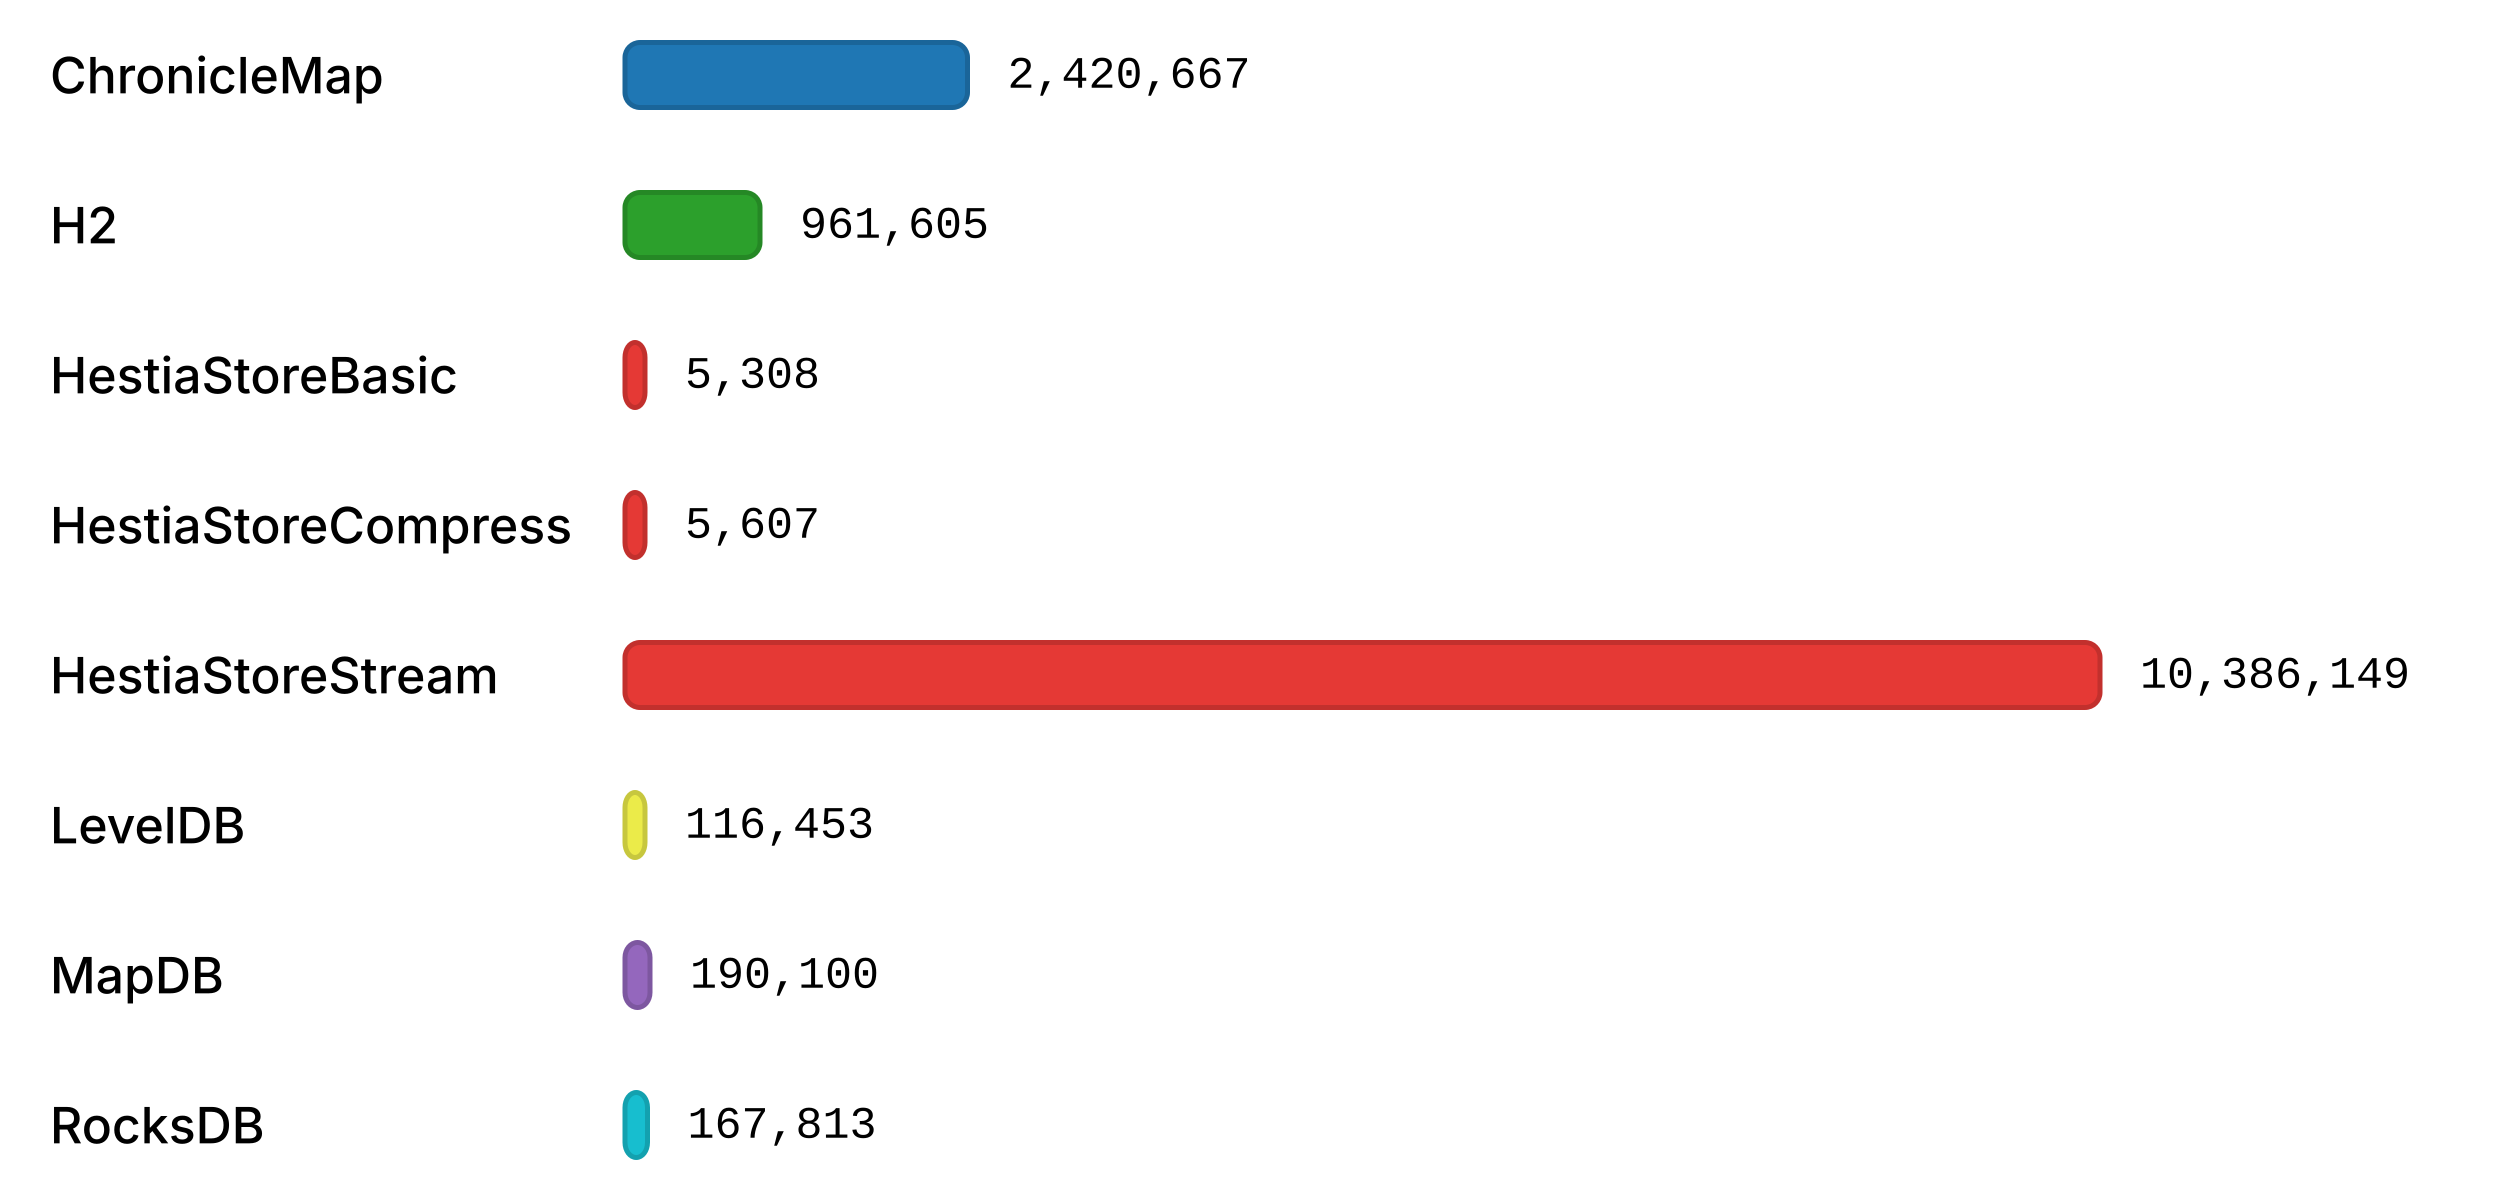
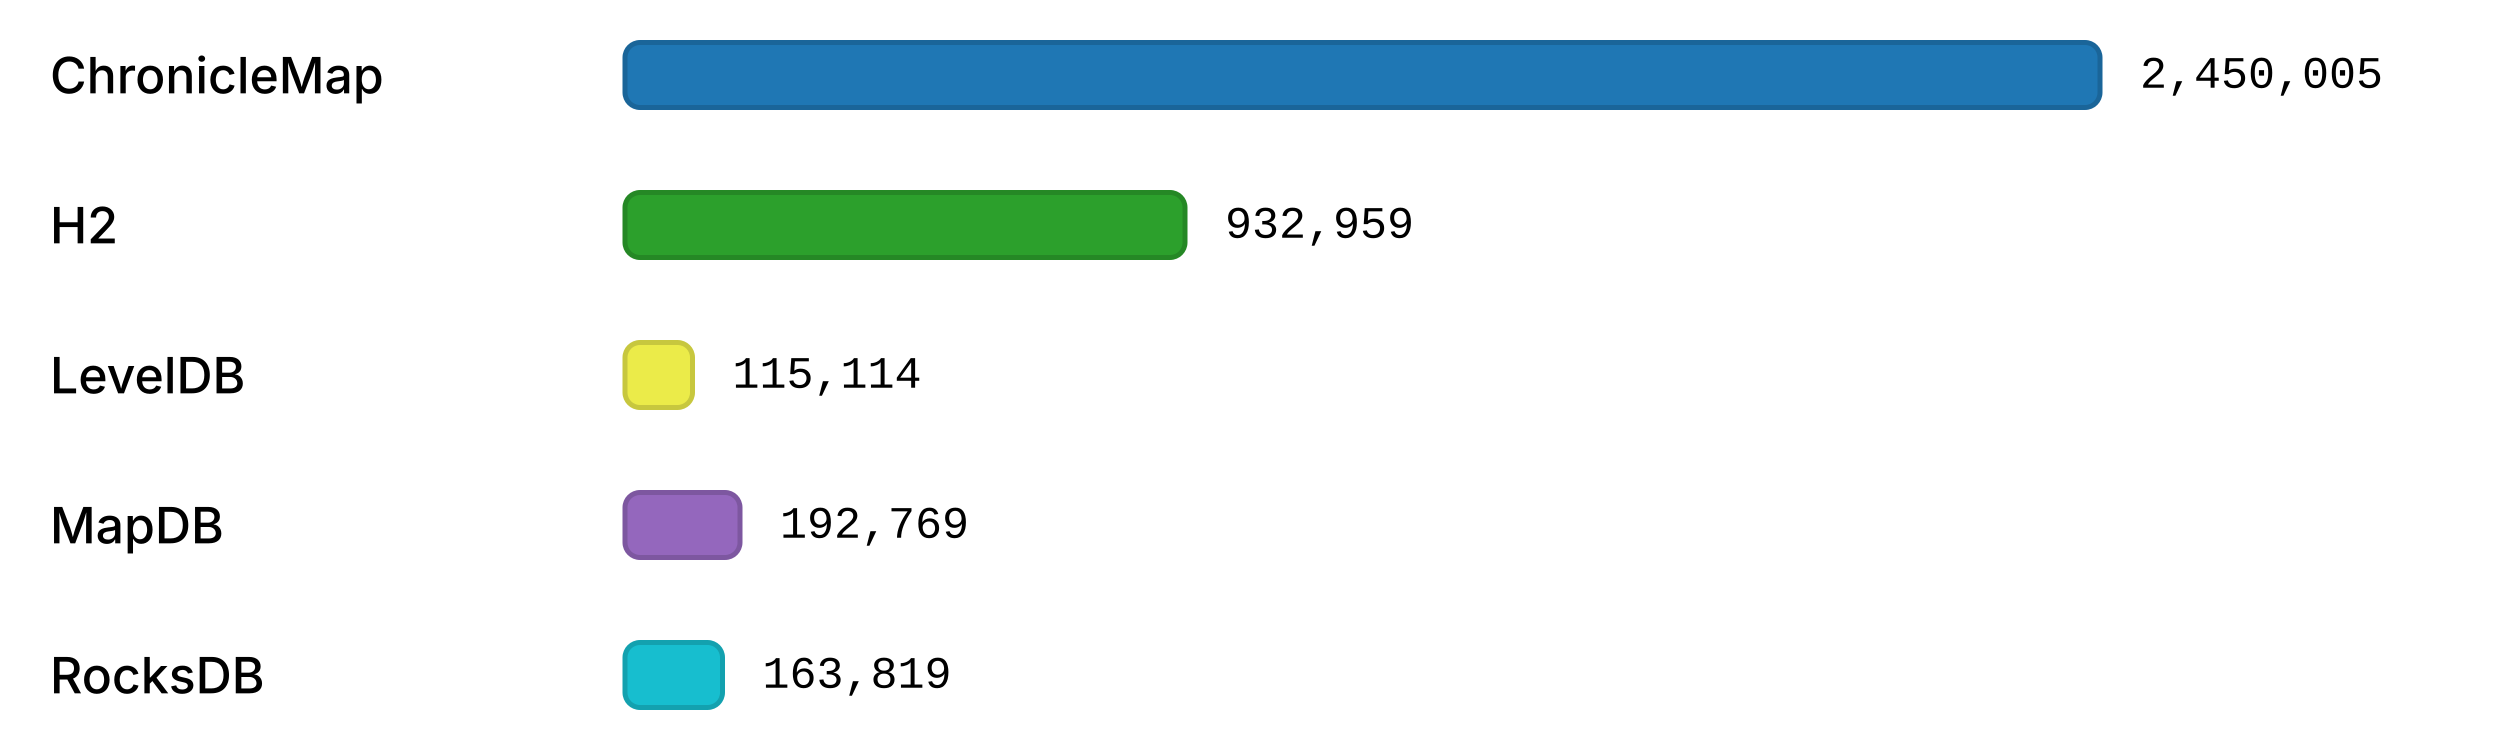
- <svg xmlns="http://www.w3.org/2000/svg" width="1000" height="480" viewBox="0 0 1000 480">
+ <svg xmlns="http://www.w3.org/2000/svg" width="1000" height="300" viewBox="0 0 1000 300">
  <style>
        text { fill: currentColor; dominant-baseline: middle; }
        .label { font: 500 20px "Inter", "Helvetica Neue", Arial, sans-serif; }
        .value { font: 18px "IBM Plex Mono", "Courier New", monospace; }
    </style>
  <rect x="0" y="10" width="1000" height="40" fill="rgba(255,255,255,0.15)" />
  <text class="label" x="20" y="30">ChronicleMap</text>
-   <rect x="250" y="17" width="137" height="26" rx="6" ry="6" fill="#1F77B4" stroke="#1A6599" stroke-width="2" />
-   <text class="value" x="403" y="30">2,420,667</text>
+   <rect x="250" y="17" width="590" height="26" rx="6" ry="6" fill="#1F77B4" stroke="#1A6599" stroke-width="2" />
+   <text class="value" x="856" y="30">2,450,005</text>
  <rect x="0" y="70" width="1000" height="40" fill="rgba(255,255,255,0.15)" />
  <text class="label" x="20" y="90">H2</text>
-   <rect x="250" y="77" width="54" height="26" rx="6" ry="6" fill="#2CA02C" stroke="#258825" stroke-width="2" />
-   <text class="value" x="320" y="90">961,605</text>
+   <rect x="250" y="77" width="224" height="26" rx="6" ry="6" fill="#2CA02C" stroke="#258825" stroke-width="2" />
+   <text class="value" x="490" y="90">932,959</text>
  <rect x="0" y="130" width="1000" height="40" fill="rgba(255,255,255,0.15)" />
-   <text class="label" x="20" y="150">HestiaStoreBasic</text>
-   <rect x="250" y="137" width="8" height="26" rx="6" ry="6" fill="#E53935" stroke="#C2302D" stroke-width="2" />
-   <text class="value" x="274" y="150">5,308</text>
+   <text class="label" x="20" y="150">LevelDB</text>
+   <rect x="250" y="137" width="27" height="26" rx="6" ry="6" fill="#ebeb49" stroke="#C7C73E" stroke-width="2" />
+   <text class="value" x="293" y="150">115,114</text>
  <rect x="0" y="190" width="1000" height="40" fill="rgba(255,255,255,0.15)" />
-   <text class="label" x="20" y="210">HestiaStoreCompress</text>
-   <rect x="250" y="197" width="8" height="26" rx="6" ry="6" fill="#E53935" stroke="#C2302D" stroke-width="2" />
-   <text class="value" x="274" y="210">5,607</text>
+   <text class="label" x="20" y="210">MapDB</text>
+   <rect x="250" y="197" width="46" height="26" rx="6" ry="6" fill="#9467BD" stroke="#7D57A0" stroke-width="2" />
+   <text class="value" x="312" y="210">192,769</text>
  <rect x="0" y="250" width="1000" height="40" fill="rgba(255,255,255,0.15)" />
-   <text class="label" x="20" y="270">HestiaStoreStream</text>
-   <rect x="250" y="257" width="590" height="26" rx="6" ry="6" fill="#E53935" stroke="#C2302D" stroke-width="2" />
-   <text class="value" x="856" y="270">10,386,149</text>
-   <rect x="0" y="310" width="1000" height="40" fill="rgba(255,255,255,0.15)" />
-   <text class="label" x="20" y="330">LevelDB</text>
-   <rect x="250" y="317" width="8" height="26" rx="6" ry="6" fill="#ebeb49" stroke="#C7C73E" stroke-width="2" />
-   <text class="value" x="274" y="330">116,453</text>
-   <rect x="0" y="370" width="1000" height="40" fill="rgba(255,255,255,0.15)" />
-   <text class="label" x="20" y="390">MapDB</text>
-   <rect x="250" y="377" width="10" height="26" rx="6" ry="6" fill="#9467BD" stroke="#7D57A0" stroke-width="2" />
-   <text class="value" x="276" y="390">190,100</text>
-   <rect x="0" y="430" width="1000" height="40" fill="rgba(255,255,255,0.15)" />
-   <text class="label" x="20" y="450">RocksDB</text>
-   <rect x="250" y="437" width="9" height="26" rx="6" ry="6" fill="#17BECF" stroke="#13A1AF" stroke-width="2" />
-   <text class="value" x="275" y="450">167,813</text>
+   <text class="label" x="20" y="270">RocksDB</text>
+   <rect x="250" y="257" width="39" height="26" rx="6" ry="6" fill="#17BECF" stroke="#13A1AF" stroke-width="2" />
+   <text class="value" x="305" y="270">163,819</text>
</svg>
